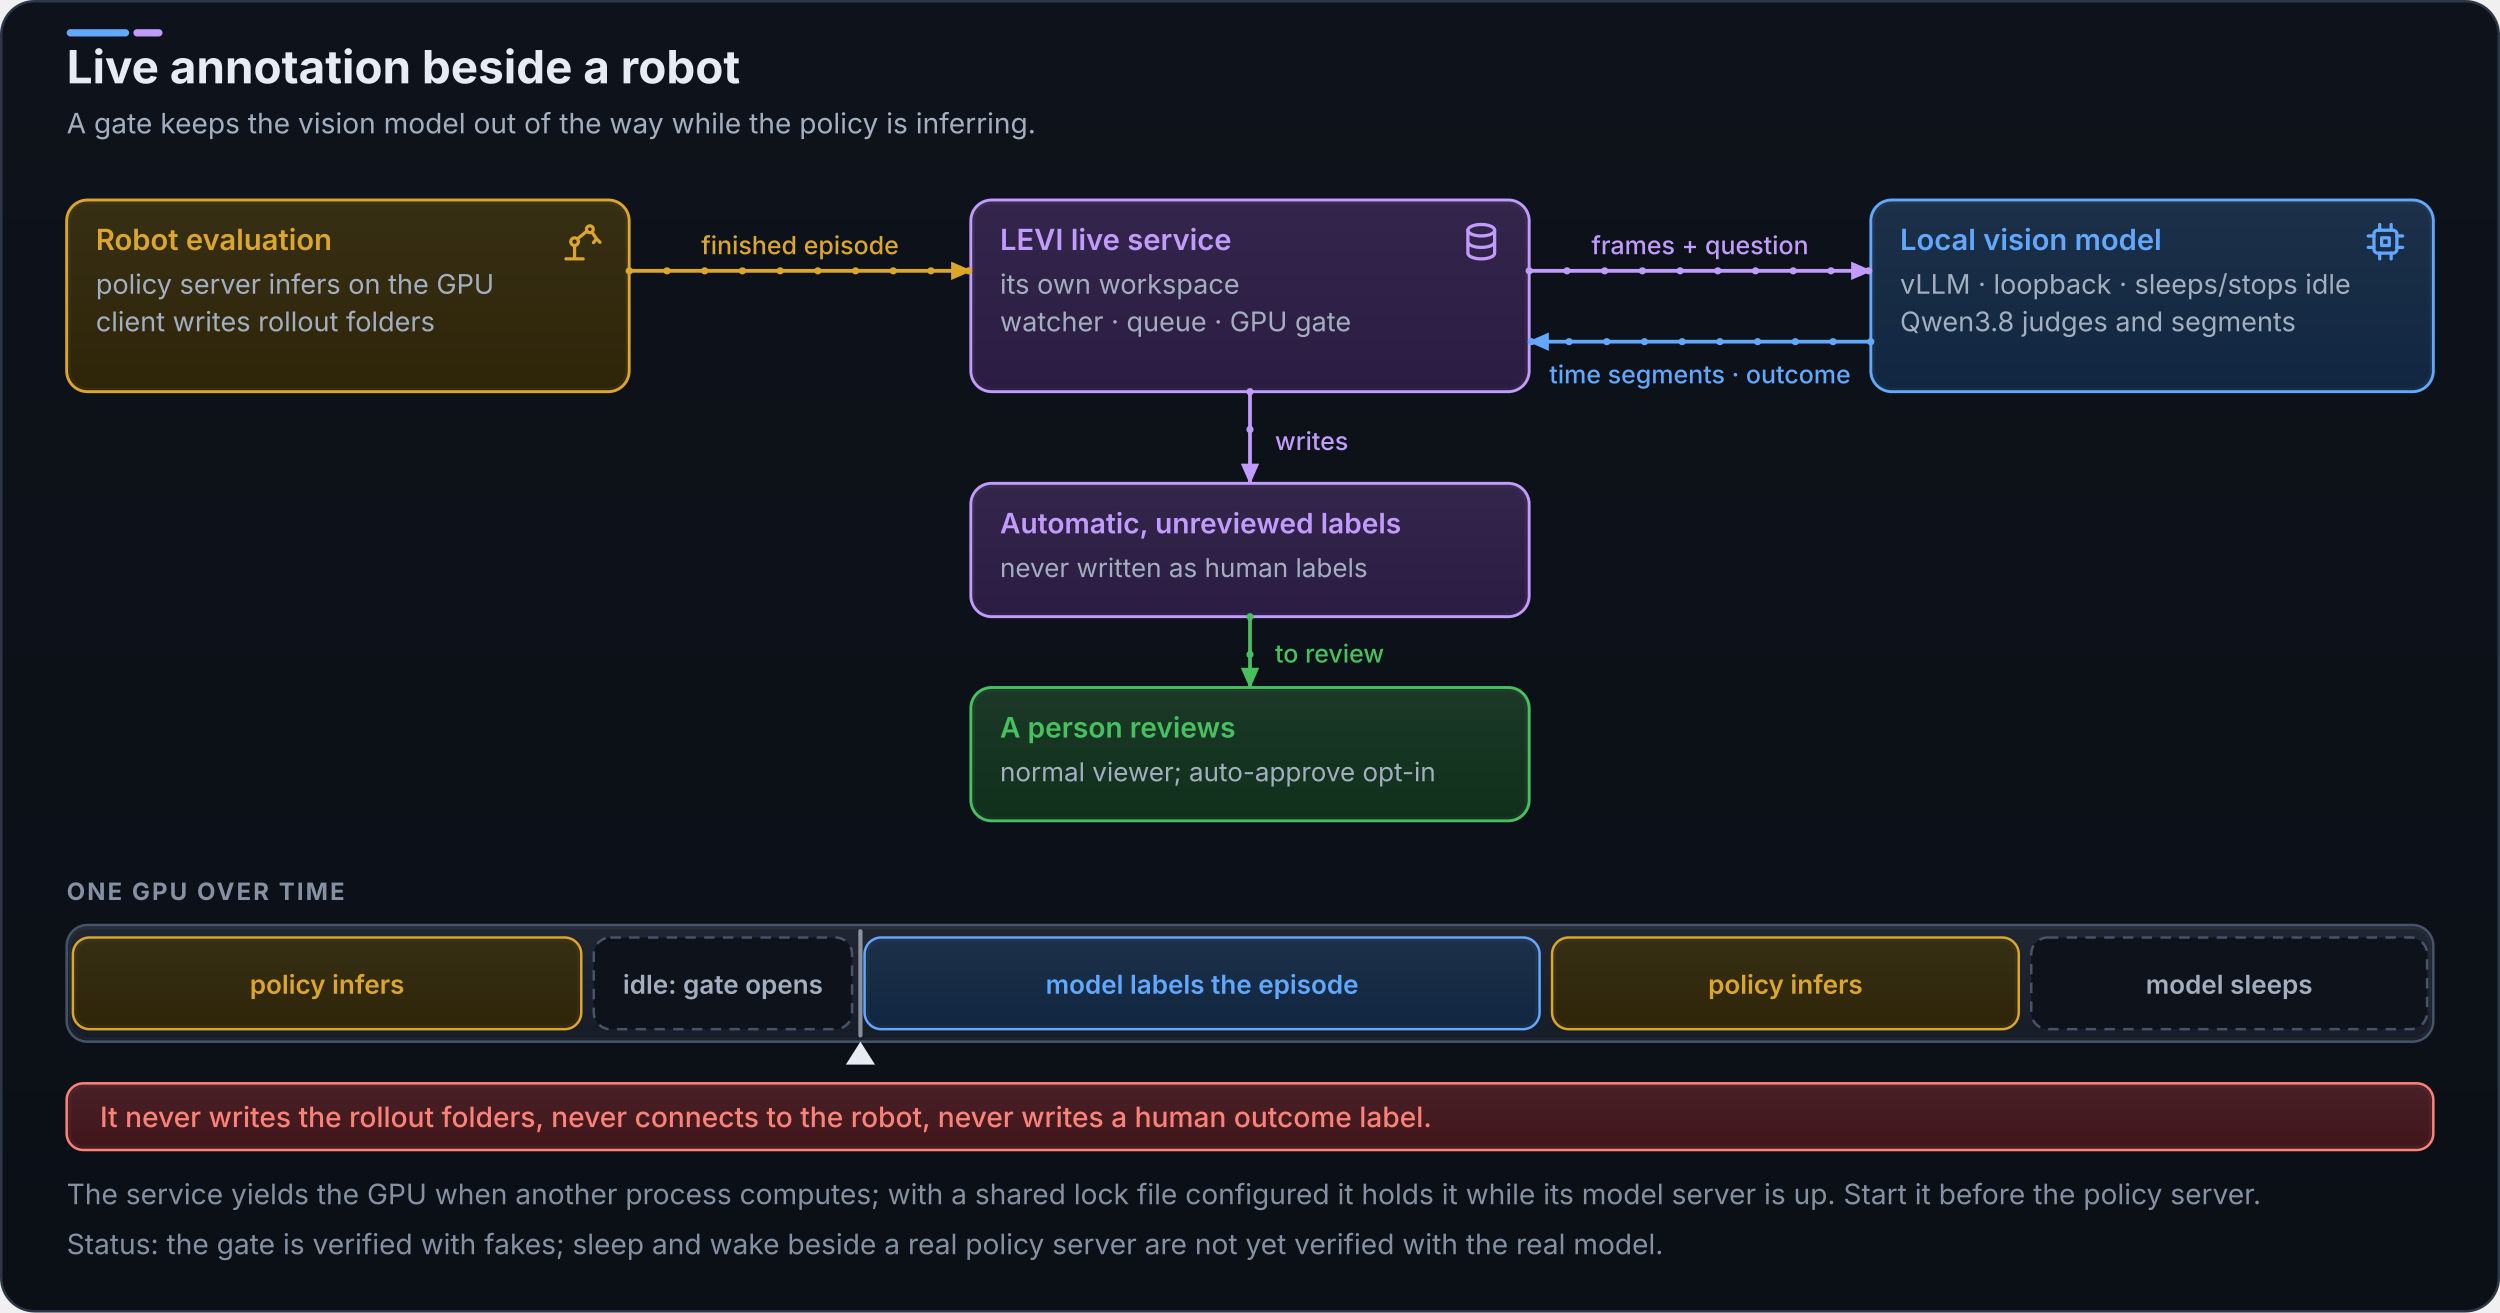
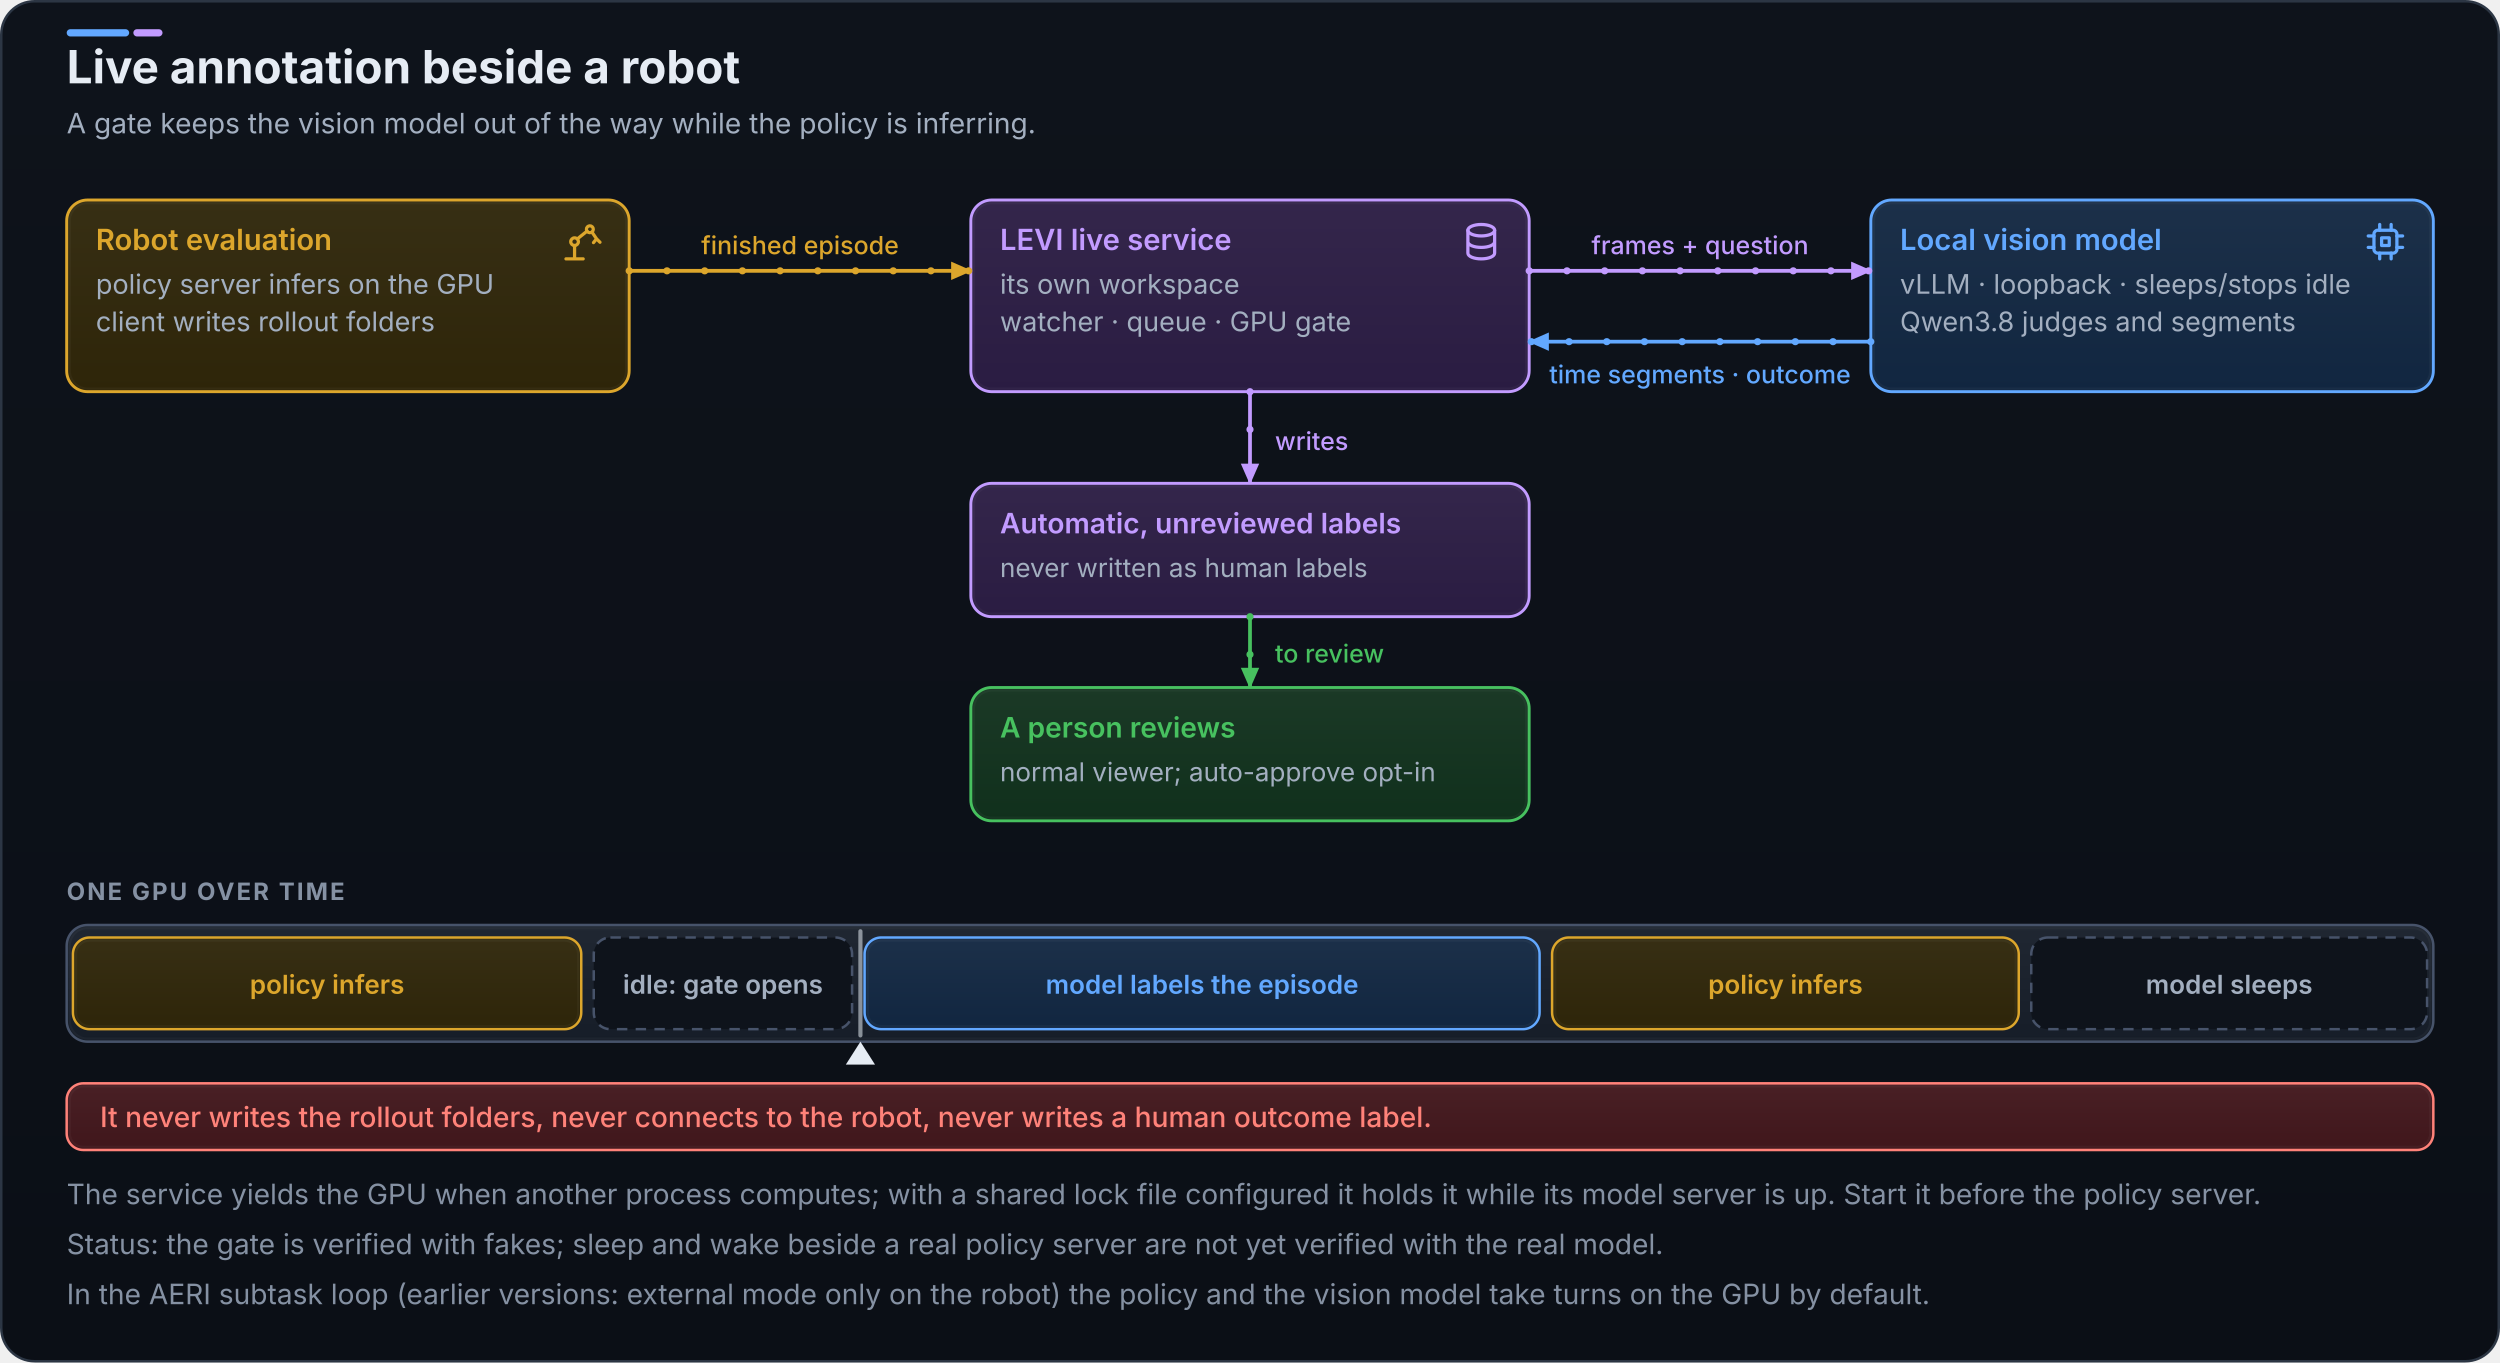
- <svg xmlns="http://www.w3.org/2000/svg" viewBox="0 0 1200 630" width="1200" height="630" role="img" aria-labelledby="t d">
+ <svg xmlns="http://www.w3.org/2000/svg" viewBox="0 0 1200 654" width="1200" height="654" role="img" aria-labelledby="t d">
  <defs>
    <style>@keyframes flow{to{stroke-dashoffset:-18}}.flow{animation:flow 3s linear infinite}@keyframes now{from{transform:translateX(0)}to{transform:translateX(1120px)}}.now{animation:now 12s linear infinite;animation-delay:-3.996s}@media (prefers-reduced-motion: reduce) { * { animation: none !important; } }</style>
    <marker id="a_gate" viewBox="0 0 10 10" refX="8.5" refY="5" markerWidth="7" markerHeight="7" orient="auto">
      <path d="M1 1.5 L9 5 L1 8.5 Z" fill="#dca62c" />
    </marker>
    <marker id="a_model" viewBox="0 0 10 10" refX="8.5" refY="5" markerWidth="7" markerHeight="7" orient="auto">
      <path d="M1 1.5 L9 5 L1 8.5 Z" fill="#62a8ff" />
    </marker>
    <marker id="a_person" viewBox="0 0 10 10" refX="8.5" refY="5" markerWidth="7" markerHeight="7" orient="auto">
      <path d="M1 1.5 L9 5 L1 8.5 Z" fill="#47c15f" />
    </marker>
    <marker id="a_system" viewBox="0 0 10 10" refX="8.5" refY="5" markerWidth="7" markerHeight="7" orient="auto">
      <path d="M1 1.5 L9 5 L1 8.5 Z" fill="#c29bff" />
    </marker>
    <linearGradient id="g_box" x1="0" y1="0" x2="0" y2="1">
      <stop offset="0" stop-color="#202732" />
      <stop offset="1" stop-color="#161d28" />
    </linearGradient>
    <linearGradient id="g_danger" x1="0" y1="0" x2="0" y2="1">
      <stop offset="0" stop-color="#492025" />
      <stop offset="1" stop-color="#40161b" />
    </linearGradient>
    <linearGradient id="g_gate" x1="0" y1="0" x2="0" y2="1">
      <stop offset="0" stop-color="#372f14" />
      <stop offset="1" stop-color="#2e2509" />
    </linearGradient>
    <linearGradient id="g_model" x1="0" y1="0" x2="0" y2="1">
      <stop offset="0" stop-color="#1c3049" />
      <stop offset="1" stop-color="#112640" />
    </linearGradient>
    <linearGradient id="g_person" x1="0" y1="0" x2="0" y2="1">
      <stop offset="0" stop-color="#1b3926" />
      <stop offset="1" stop-color="#10301c" />
    </linearGradient>
    <linearGradient id="g_system" x1="0" y1="0" x2="0" y2="1">
      <stop offset="0" stop-color="#34264b" />
      <stop offset="1" stop-color="#2a1c42" />
    </linearGradient>
    <linearGradient id="g_panel" x1="0" y1="0" x2="0" y2="1">
      <stop offset="0" stop-color="#0e131b" />
      <stop offset="1" stop-color="#0b0f16" />
    </linearGradient>
  </defs>
-   <rect x="0.6" y="0.6" width="1198.8" height="628.8" rx="16" fill="url(#g_panel)" stroke="#2c3644" stroke-width="1.2" />
+   <rect x="0.6" y="0.6" width="1198.8" height="652.8" rx="16" fill="url(#g_panel)" stroke="#2c3644" stroke-width="1.2" />
  <rect x="32" y="14" width="30" height="3.5" rx="1.75" fill="#62a8ff" />
  <rect x="64" y="14" width="14" height="3.5" rx="1.75" fill="#c29bff" />
  <text x="32" y="40" font-family="Inter, -apple-system, 'Segoe UI', Roboto, 'Noto Sans', Helvetica, Arial, sans-serif" font-size="22" font-weight="700" text-anchor="start" fill="#e6ecf4">Live annotation beside a robot</text>
  <text x="32" y="64" font-family="Inter, -apple-system, 'Segoe UI', Roboto, 'Noto Sans', Helvetica, Arial, sans-serif" font-size="13.5" font-weight="400" text-anchor="start" fill="#a3afc0">A gate keeps the vision model out of the way while the policy is inferring.</text>
  <rect x="32" y="96" width="270" height="92" rx="10" fill="url(#g_gate)" stroke="#dca62c" stroke-width="1.4" />
  <rect x="33.5" y="97.5" width="267" height="89" rx="8.5" fill="none" stroke="#ffffff" stroke-opacity="0.035" stroke-width="1" />
  <text x="46" y="120" font-family="Inter, -apple-system, 'Segoe UI', Roboto, 'Noto Sans', Helvetica, Arial, sans-serif" font-size="14" font-weight="600" text-anchor="start" fill="#dca62c">Robot evaluation</text>
  <text x="46" y="141" font-family="Inter, -apple-system, 'Segoe UI', Roboto, 'Noto Sans', Helvetica, Arial, sans-serif" font-size="13" font-weight="400" text-anchor="start" fill="#a3afc0">policy server infers on the GPU</text>
  <text x="46" y="159" font-family="Inter, -apple-system, 'Segoe UI', Roboto, 'Noto Sans', Helvetica, Arial, sans-serif" font-size="13" font-weight="400" text-anchor="start" fill="#a3afc0">client writes rollout folders</text>
  <g transform="translate(268 105) scale(0.917)" fill="none" stroke="#dca62c" stroke-width="1.7" stroke-linecap="round" stroke-linejoin="round">
    <path d="M4 21h9 M8.5 21v-7" />
    <circle cx="8.5" cy="12" r="2" />
    <path d="M10 10.5 15 6.5" />
    <circle cx="16.5" cy="5.5" r="1.8" />
    <path d="M17.6 7 20 10.5 M20 10.5l-1.6 2 M20 10.5l1.8 1.8" />
  </g>
  <rect x="466" y="96" width="268" height="92" rx="10" fill="url(#g_system)" stroke="#c29bff" stroke-width="1.4" />
  <rect x="467.5" y="97.5" width="265" height="89" rx="8.5" fill="none" stroke="#ffffff" stroke-opacity="0.035" stroke-width="1" />
  <text x="480" y="120" font-family="Inter, -apple-system, 'Segoe UI', Roboto, 'Noto Sans', Helvetica, Arial, sans-serif" font-size="14" font-weight="600" text-anchor="start" fill="#c29bff">LEVI live service</text>
  <text x="480" y="141" font-family="Inter, -apple-system, 'Segoe UI', Roboto, 'Noto Sans', Helvetica, Arial, sans-serif" font-size="13" font-weight="400" text-anchor="start" fill="#a3afc0">its own workspace</text>
  <text x="480" y="159" font-family="Inter, -apple-system, 'Segoe UI', Roboto, 'Noto Sans', Helvetica, Arial, sans-serif" font-size="13" font-weight="400" text-anchor="start" fill="#a3afc0">watcher · queue · GPU gate</text>
  <g transform="translate(700 105) scale(0.917)" fill="none" stroke="#c29bff" stroke-width="1.7" stroke-linecap="round" stroke-linejoin="round">
    <ellipse cx="12" cy="6" rx="7" ry="3" />
    <path d="M5 6v12c0 1.7 3.1 3 7 3s7-1.3 7-3V6 M5 12c0 1.7 3.1 3 7 3s7-1.3 7-3" />
  </g>
  <rect x="898" y="96" width="270" height="92" rx="10" fill="url(#g_model)" stroke="#62a8ff" stroke-width="1.4" />
  <rect x="899.5" y="97.5" width="267" height="89" rx="8.5" fill="none" stroke="#ffffff" stroke-opacity="0.035" stroke-width="1" />
  <text x="912" y="120" font-family="Inter, -apple-system, 'Segoe UI', Roboto, 'Noto Sans', Helvetica, Arial, sans-serif" font-size="14" font-weight="600" text-anchor="start" fill="#62a8ff">Local vision model</text>
  <text x="912" y="141" font-family="Inter, -apple-system, 'Segoe UI', Roboto, 'Noto Sans', Helvetica, Arial, sans-serif" font-size="13" font-weight="400" text-anchor="start" fill="#a3afc0">vLLM · loopback · sleeps/stops idle</text>
  <text x="912" y="159" font-family="Inter, -apple-system, 'Segoe UI', Roboto, 'Noto Sans', Helvetica, Arial, sans-serif" font-size="13" font-weight="400" text-anchor="start" fill="#a3afc0">Qwen3.8 judges and segments</text>
  <g transform="translate(1134 105) scale(0.917)" fill="none" stroke="#62a8ff" stroke-width="1.7" stroke-linecap="round" stroke-linejoin="round">
    <rect x="6" y="6" width="12" height="12" rx="2" />
    <rect x="10" y="10" width="4" height="4" />
    <path d="M9 3v3 M15 3v3 M9 18v3 M15 18v3 M3 9h3 M3 15h3 M18 9h3 M18 15h3" />
  </g>
  <path d="M302 130 L466 130" fill="none" stroke="#dca62c" stroke-width="1.8" stroke-linejoin="round" marker-end="url(#a_gate)" />
  <path class="flow" d="M302 130 L466 130" fill="none" stroke="#dca62c" stroke-width="3.4" stroke-linecap="round" stroke-linejoin="round" stroke-dasharray="0.1 18" />
  <text x="384" y="122" font-family="Inter, -apple-system, 'Segoe UI', Roboto, 'Noto Sans', Helvetica, Arial, sans-serif" font-size="12" font-weight="500" text-anchor="middle" fill="#dca62c">finished episode</text>
  <path d="M734 130 L898 130" fill="none" stroke="#c29bff" stroke-width="1.8" stroke-linejoin="round" marker-end="url(#a_system)" />
  <path class="flow" d="M734 130 L898 130" fill="none" stroke="#c29bff" stroke-width="3.4" stroke-linecap="round" stroke-linejoin="round" stroke-dasharray="0.1 18" />
  <text x="816" y="122" font-family="Inter, -apple-system, 'Segoe UI', Roboto, 'Noto Sans', Helvetica, Arial, sans-serif" font-size="12" font-weight="500" text-anchor="middle" fill="#c29bff">frames + question</text>
  <path d="M898 164 L734 164" fill="none" stroke="#62a8ff" stroke-width="1.8" stroke-linejoin="round" marker-end="url(#a_model)" />
  <path class="flow" d="M898 164 L734 164" fill="none" stroke="#62a8ff" stroke-width="3.4" stroke-linecap="round" stroke-linejoin="round" stroke-dasharray="0.1 18" />
  <text x="816" y="184" font-family="Inter, -apple-system, 'Segoe UI', Roboto, 'Noto Sans', Helvetica, Arial, sans-serif" font-size="12" font-weight="500" text-anchor="middle" fill="#62a8ff">time segments · outcome</text>
  <rect x="466" y="232" width="268" height="64" rx="10" fill="url(#g_system)" stroke="#c29bff" stroke-width="1.4" />
  <rect x="467.5" y="233.5" width="265" height="61" rx="8.5" fill="none" stroke="#ffffff" stroke-opacity="0.035" stroke-width="1" />
  <text x="480" y="256" font-family="Inter, -apple-system, 'Segoe UI', Roboto, 'Noto Sans', Helvetica, Arial, sans-serif" font-size="13.5" font-weight="600" text-anchor="start" fill="#c29bff">Automatic, unreviewed labels</text>
  <text x="480" y="277" font-family="Inter, -apple-system, 'Segoe UI', Roboto, 'Noto Sans', Helvetica, Arial, sans-serif" font-size="12.5" font-weight="400" text-anchor="start" fill="#a3afc0">never written as human labels</text>
  <path d="M600 188 L600 232" fill="none" stroke="#c29bff" stroke-width="1.8" stroke-linejoin="round" marker-end="url(#a_system)" />
  <path class="flow" d="M600 188 L600 232" fill="none" stroke="#c29bff" stroke-width="3.4" stroke-linecap="round" stroke-linejoin="round" stroke-dasharray="0.1 18" />
  <text x="612" y="216" font-family="Inter, -apple-system, 'Segoe UI', Roboto, 'Noto Sans', Helvetica, Arial, sans-serif" font-size="12" font-weight="500" text-anchor="start" fill="#c29bff">writes</text>
  <rect x="466" y="330" width="268" height="64" rx="10" fill="url(#g_person)" stroke="#47c15f" stroke-width="1.4" />
  <rect x="467.5" y="331.5" width="265" height="61" rx="8.5" fill="none" stroke="#ffffff" stroke-opacity="0.035" stroke-width="1" />
  <text x="480" y="354" font-family="Inter, -apple-system, 'Segoe UI', Roboto, 'Noto Sans', Helvetica, Arial, sans-serif" font-size="13.5" font-weight="600" text-anchor="start" fill="#47c15f">A person reviews</text>
  <text x="480" y="375" font-family="Inter, -apple-system, 'Segoe UI', Roboto, 'Noto Sans', Helvetica, Arial, sans-serif" font-size="12.5" font-weight="400" text-anchor="start" fill="#a3afc0">normal viewer; auto-approve opt-in</text>
  <path d="M600 296 L600 330" fill="none" stroke="#47c15f" stroke-width="1.8" stroke-linejoin="round" marker-end="url(#a_person)" />
  <path class="flow" d="M600 296 L600 330" fill="none" stroke="#47c15f" stroke-width="3.4" stroke-linecap="round" stroke-linejoin="round" stroke-dasharray="0.1 18" />
  <text x="612" y="318" font-family="Inter, -apple-system, 'Segoe UI', Roboto, 'Noto Sans', Helvetica, Arial, sans-serif" font-size="12" font-weight="500" text-anchor="start" fill="#47c15f">to review</text>
  <text x="32" y="432" font-family="Inter, -apple-system, 'Segoe UI', Roboto, 'Noto Sans', Helvetica, Arial, sans-serif" font-size="11.5" font-weight="700" text-anchor="start" fill="#8591a3" letter-spacing="1">ONE GPU OVER TIME</text>
  <rect x="32" y="444" width="1136" height="56" rx="10" fill="url(#g_box)" stroke="#47536a" stroke-width="1.2" />
  <rect x="33.5" y="445.5" width="1133" height="53" rx="8.5" fill="none" stroke="#ffffff" stroke-opacity="0.035" stroke-width="1" />
  <rect x="35" y="450" width="244" height="44" rx="8" fill="url(#g_gate)" stroke="#dca62c" stroke-width="1.2" />
  <rect x="36.5" y="451.5" width="241" height="41" rx="6.5" fill="none" stroke="#ffffff" stroke-opacity="0.035" stroke-width="1" />
  <rect x="285" y="450" width="124" height="44" rx="8" fill="#0e131b" stroke="#47536a" stroke-width="1.2" stroke-dasharray="5 4" />
  <rect x="415" y="450" width="324" height="44" rx="8" fill="url(#g_model)" stroke="#62a8ff" stroke-width="1.2" />
  <rect x="416.5" y="451.5" width="321" height="41" rx="6.5" fill="none" stroke="#ffffff" stroke-opacity="0.035" stroke-width="1" />
  <rect x="745" y="450" width="224" height="44" rx="8" fill="url(#g_gate)" stroke="#dca62c" stroke-width="1.2" />
  <rect x="746.5" y="451.5" width="221" height="41" rx="6.5" fill="none" stroke="#ffffff" stroke-opacity="0.035" stroke-width="1" />
  <rect x="975" y="450" width="190" height="44" rx="8" fill="#0e131b" stroke="#47536a" stroke-width="1.2" stroke-dasharray="5 4" />
  <g class="now" transform="translate(373 0)">
    <rect x="39" y="446" width="2" height="52" rx="1" fill="#e6ecf4" fill-opacity="0.55" />
    <path d="M33 511 L47 511 L40 500 Z" fill="#e6ecf4" />
  </g>
  <text x="157.0" y="477" font-family="Inter, -apple-system, 'Segoe UI', Roboto, 'Noto Sans', Helvetica, Arial, sans-serif" font-size="12.5" font-weight="600" text-anchor="middle" fill="#dca62c">policy infers</text>
  <text x="347.0" y="477" font-family="Inter, -apple-system, 'Segoe UI', Roboto, 'Noto Sans', Helvetica, Arial, sans-serif" font-size="12.5" font-weight="600" text-anchor="middle" fill="#a3afc0">idle: gate opens</text>
  <text x="577.0" y="477" font-family="Inter, -apple-system, 'Segoe UI', Roboto, 'Noto Sans', Helvetica, Arial, sans-serif" font-size="12.5" font-weight="600" text-anchor="middle" fill="#62a8ff">model labels the episode</text>
  <text x="857.0" y="477" font-family="Inter, -apple-system, 'Segoe UI', Roboto, 'Noto Sans', Helvetica, Arial, sans-serif" font-size="12.5" font-weight="600" text-anchor="middle" fill="#dca62c">policy infers</text>
  <text x="1070.0" y="477" font-family="Inter, -apple-system, 'Segoe UI', Roboto, 'Noto Sans', Helvetica, Arial, sans-serif" font-size="12.5" font-weight="600" text-anchor="middle" fill="#a3afc0">model sleeps</text>
  <rect x="32" y="520" width="1136" height="32" rx="8" fill="url(#g_danger)" stroke="#ff8279" stroke-width="1.2" />
  <rect x="33.5" y="521.5" width="1133" height="29" rx="6.5" fill="none" stroke="#ffffff" stroke-opacity="0.035" stroke-width="1" />
  <text x="48" y="541" font-family="Inter, -apple-system, 'Segoe UI', Roboto, 'Noto Sans', Helvetica, Arial, sans-serif" font-size="13.5" font-weight="500" text-anchor="start" fill="#ff8279">It never writes the rollout folders, never connects to the robot, never writes a human outcome label.</text>
  <text x="32" y="578" font-family="Inter, -apple-system, 'Segoe UI', Roboto, 'Noto Sans', Helvetica, Arial, sans-serif" font-size="13.5" font-weight="400" text-anchor="start" fill="#8591a3">The service yields the GPU when another process computes; with a shared lock file configured it holds it while its model server is up. Start it before the policy server.</text>
  <text x="32" y="602" font-family="Inter, -apple-system, 'Segoe UI', Roboto, 'Noto Sans', Helvetica, Arial, sans-serif" font-size="13.5" font-weight="400" text-anchor="start" fill="#8591a3">Status: the gate is verified with fakes; sleep and wake beside a real policy server are not yet verified with the real model.</text>
+   <text x="32" y="626" font-family="Inter, -apple-system, 'Segoe UI', Roboto, 'Noto Sans', Helvetica, Arial, sans-serif" font-size="13.5" font-weight="400" text-anchor="start" fill="#8591a3">In the AERI subtask loop (earlier versions: external mode only on the robot) the policy and the vision model take turns on the GPU by default.</text>
</svg>
